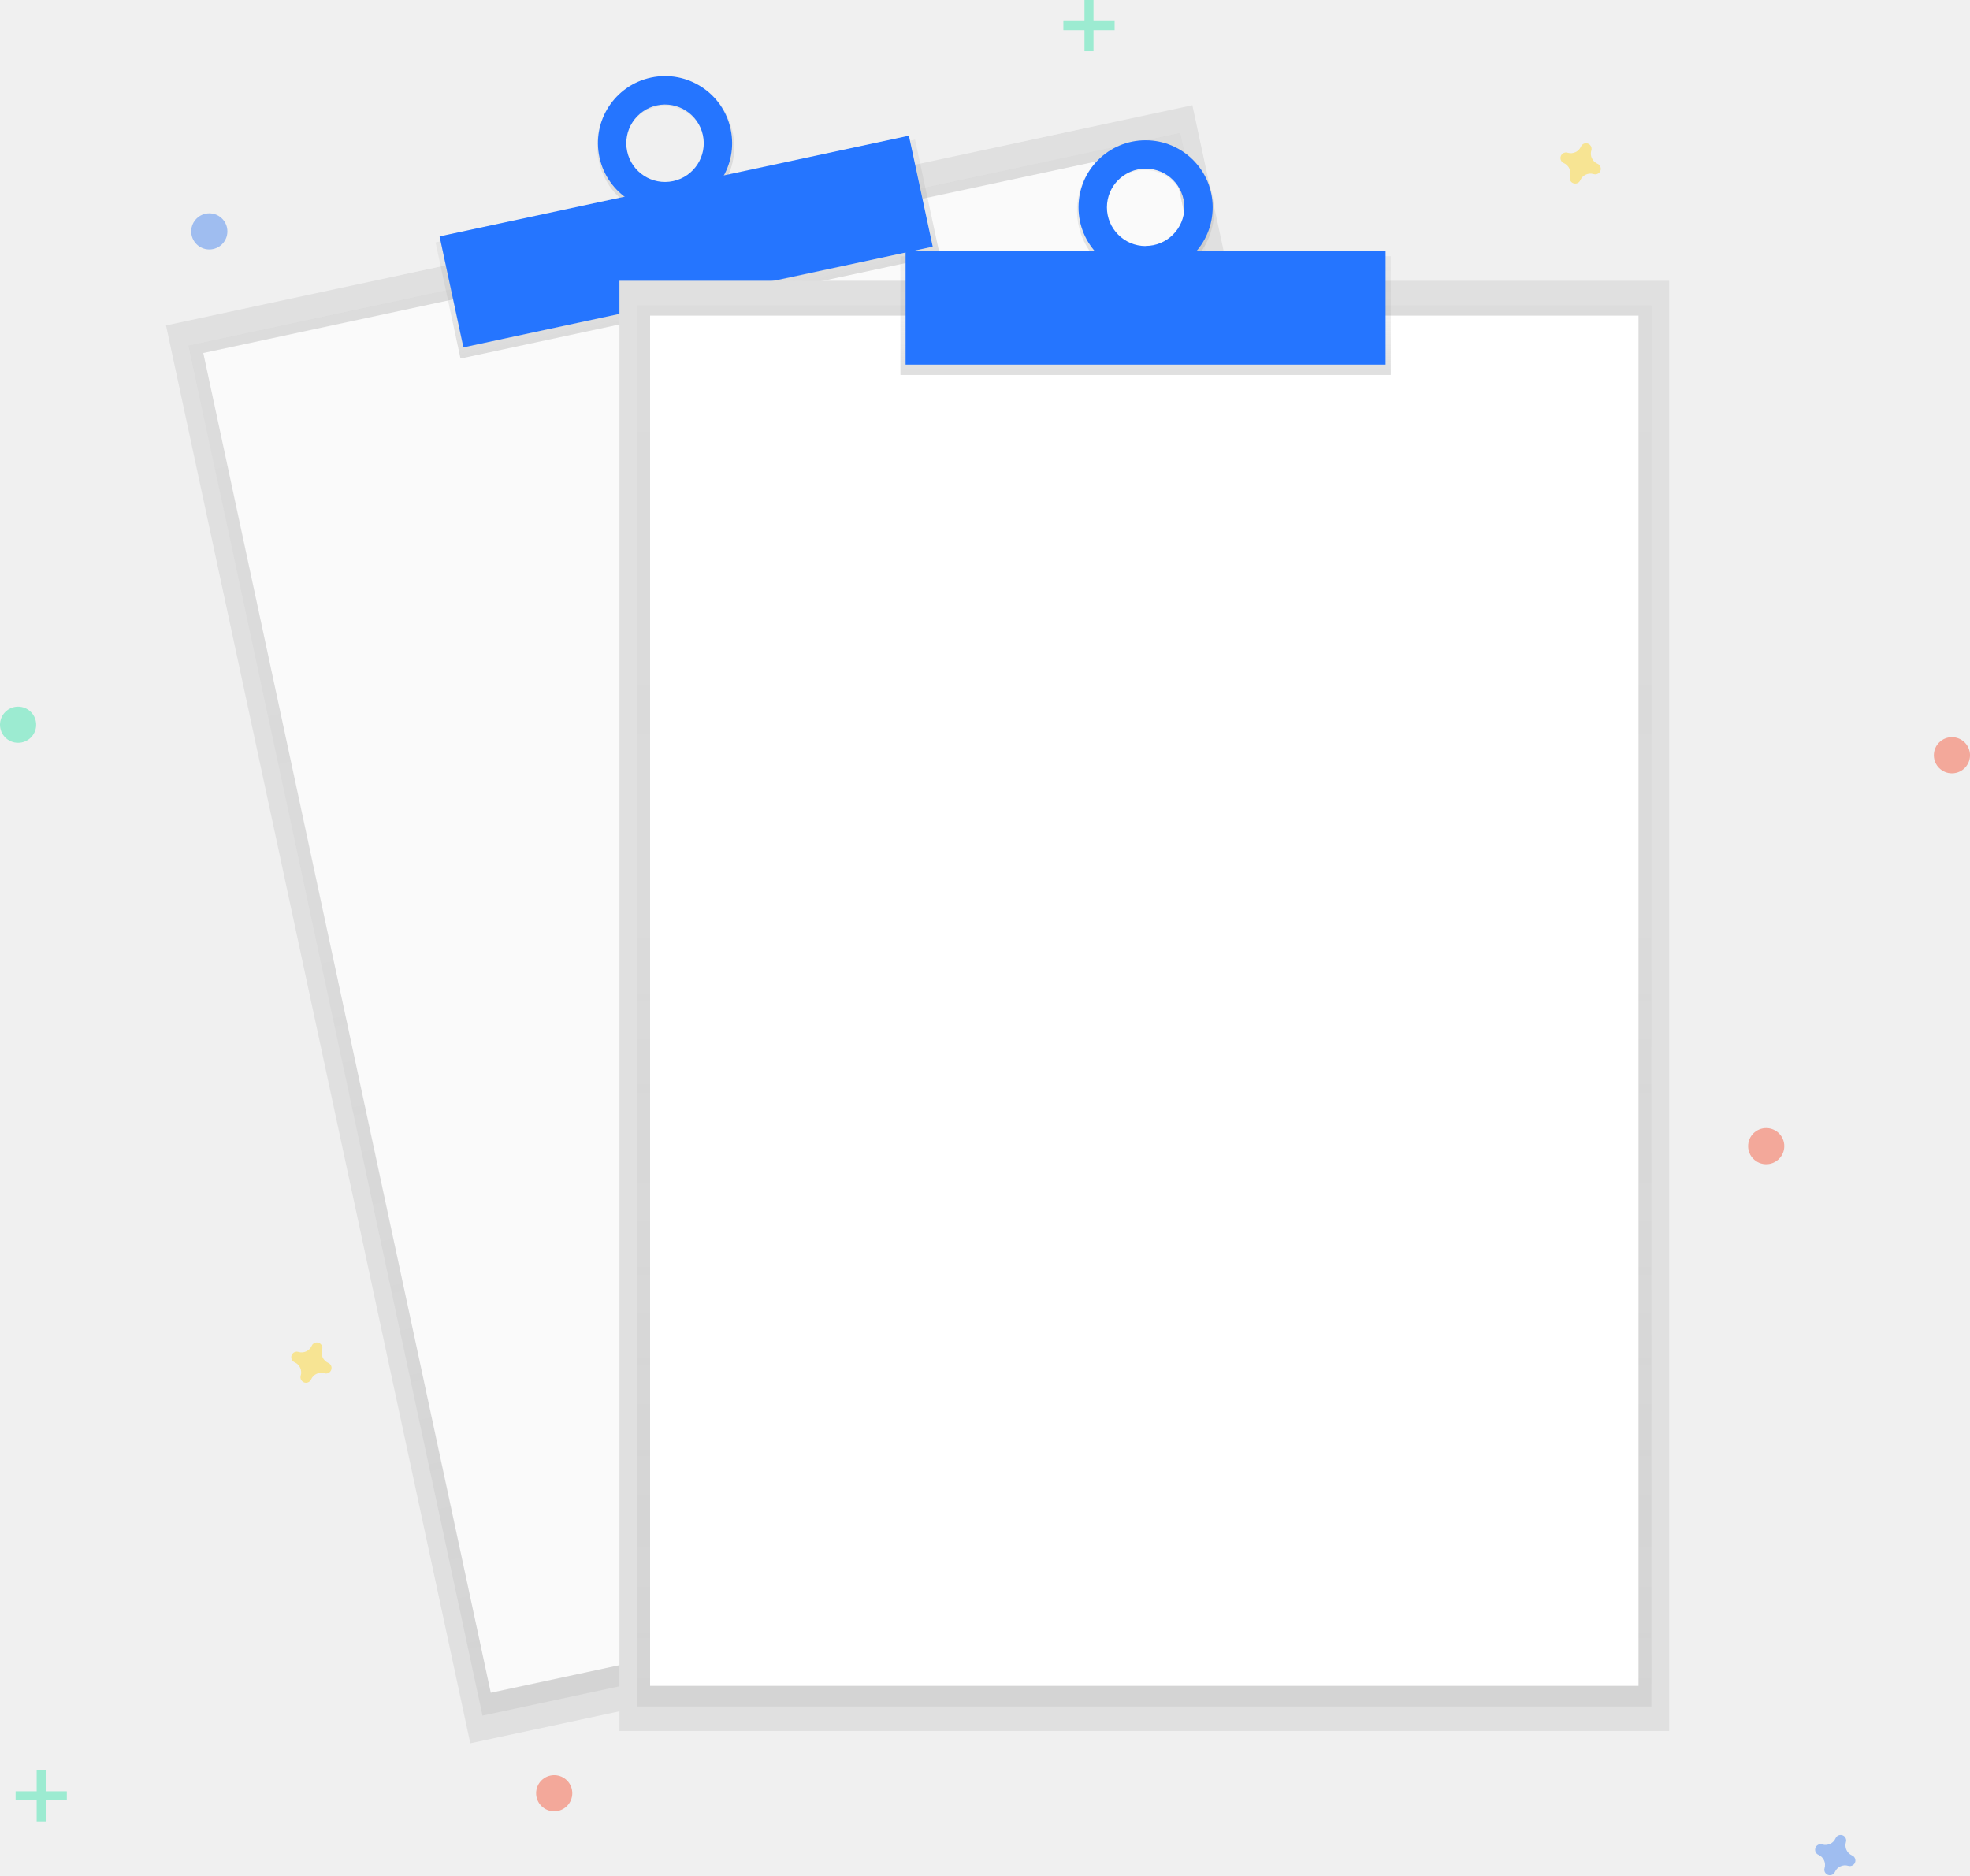
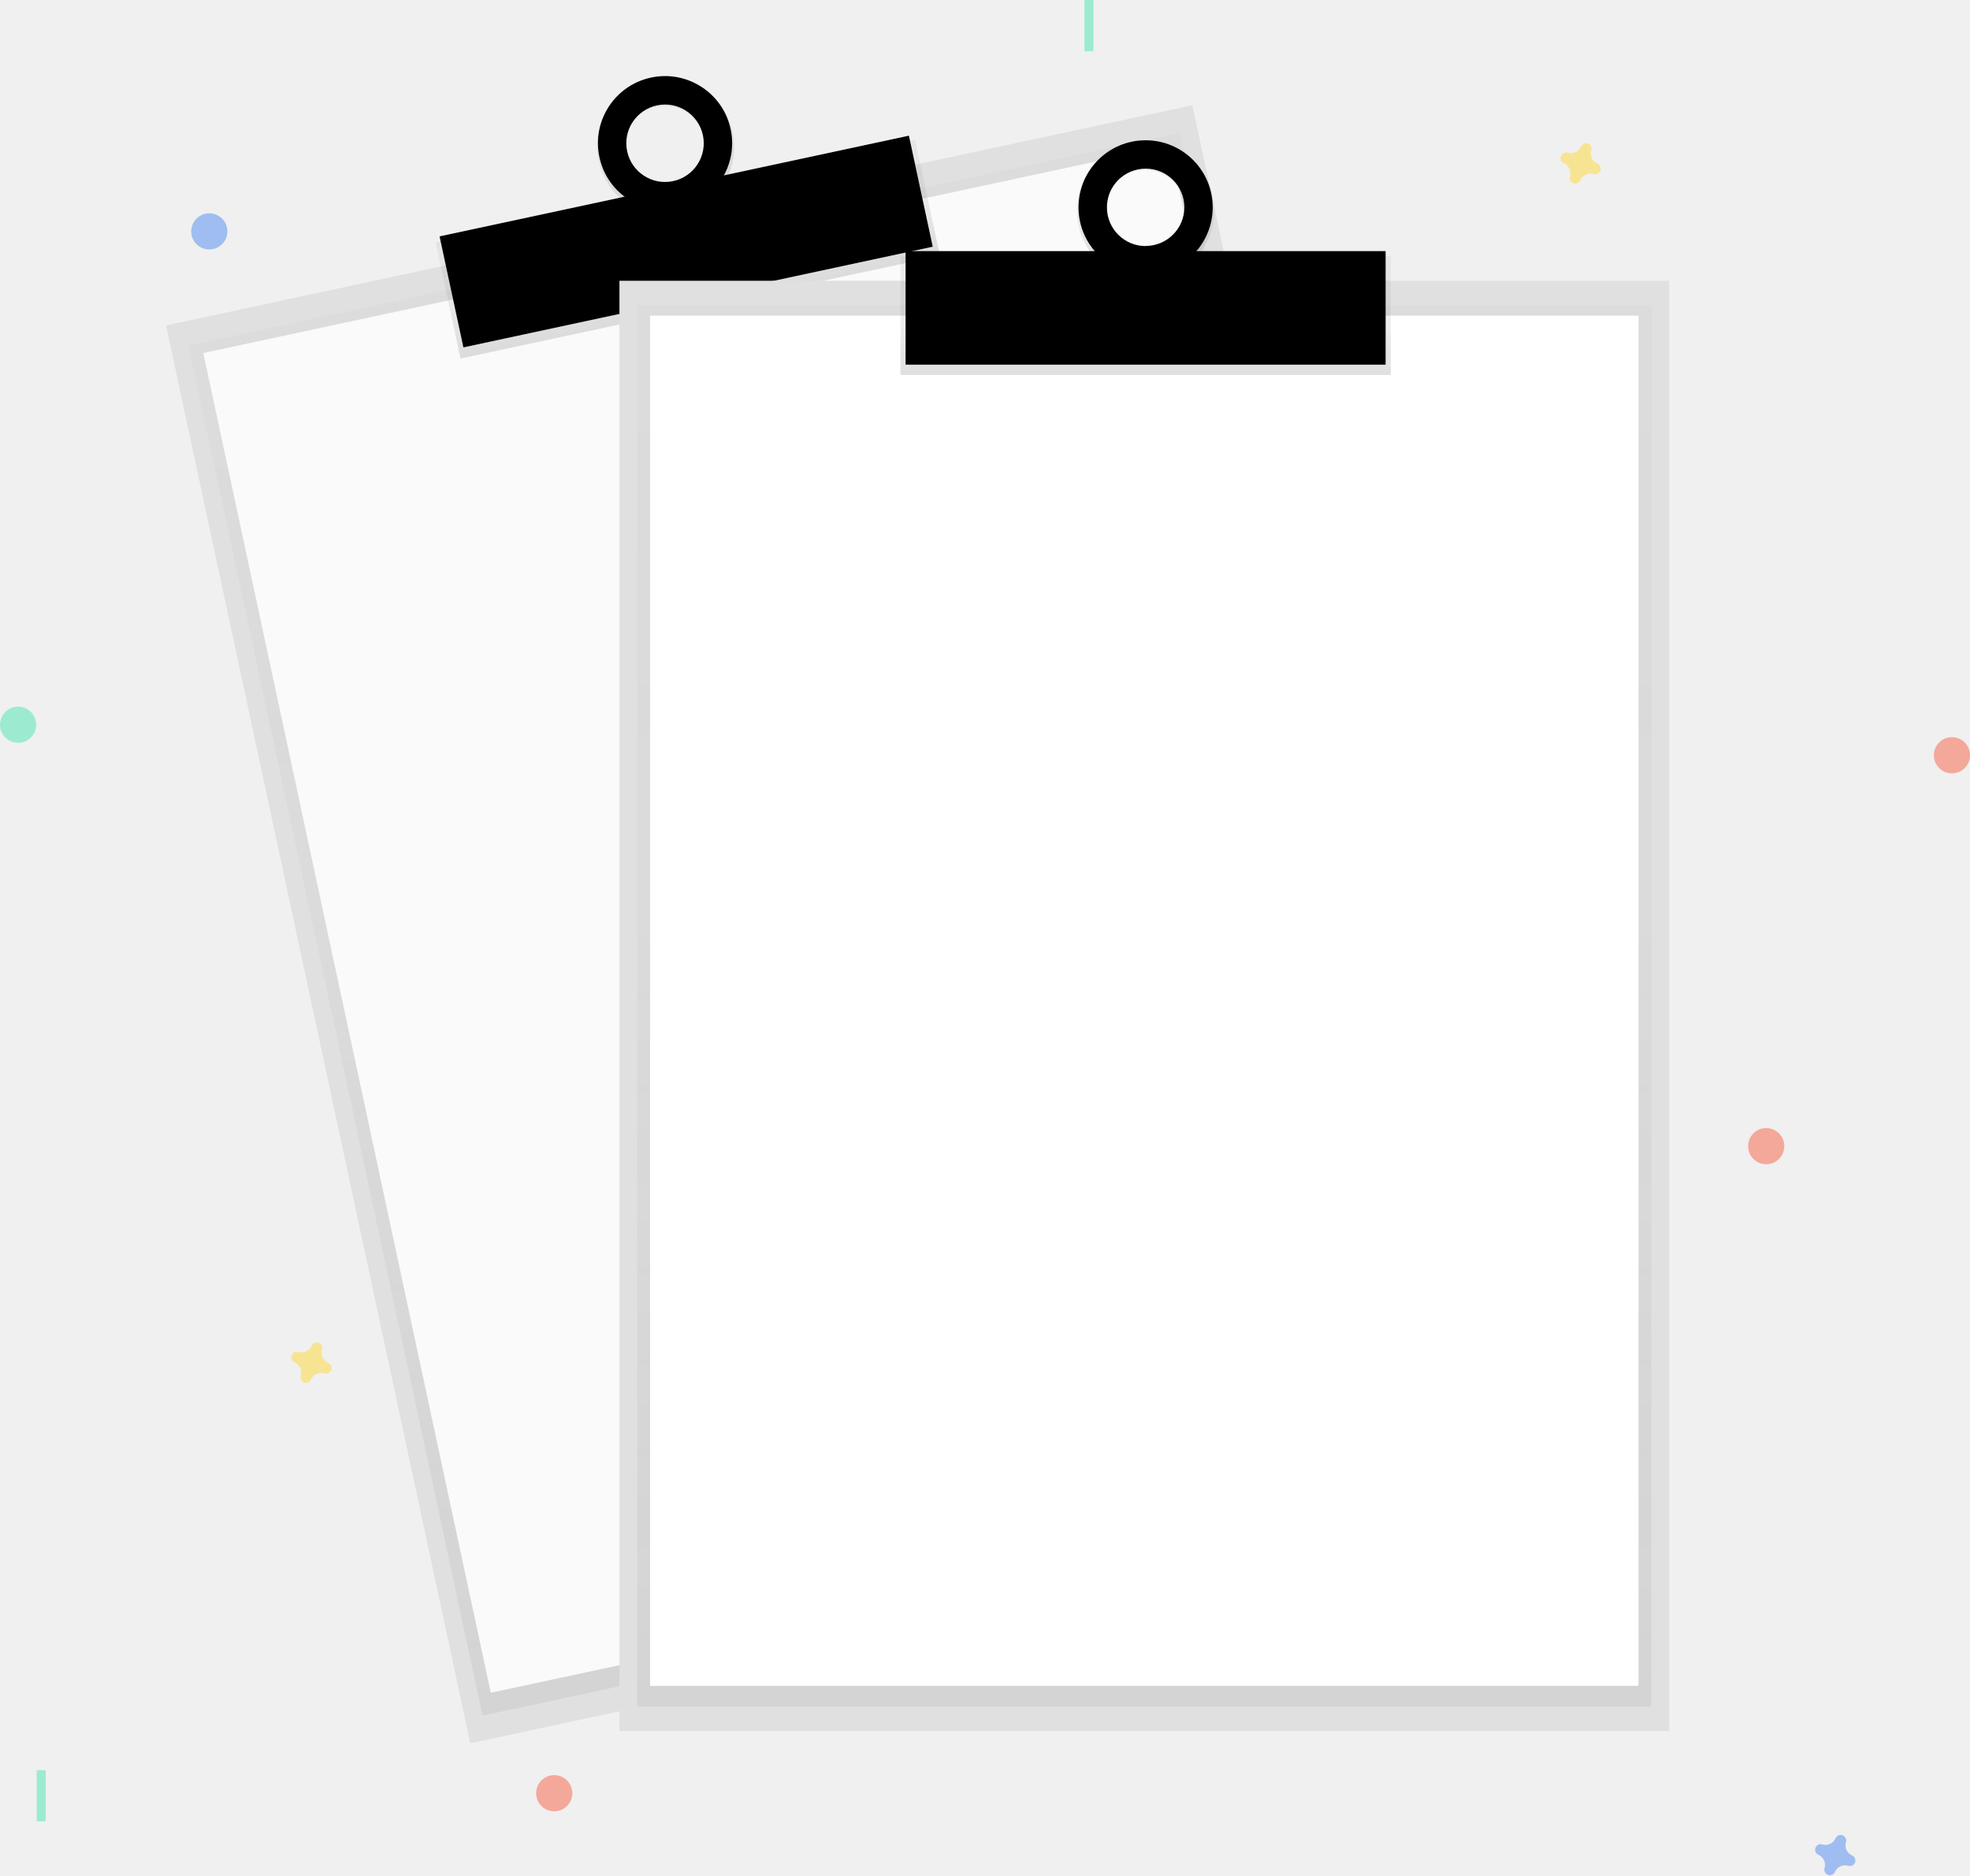
<svg xmlns="http://www.w3.org/2000/svg" xmlns:xlink="http://www.w3.org/1999/xlink" id="f20e0c25-d928-42cc-98d1-13cc230663ea" data-name="Layer 1" viewBox="0 0 820.16 780.81">
  <defs>
    <linearGradient id="07332201-7176-49c2-9908-6dc4a39c4716" x1="539.63" y1="734.6" x2="539.63" y2="151.19" gradientTransform="translate(-3.62 1.57)" gradientUnits="userSpaceOnUse">
      <stop offset="0" stop-color="gray" stop-opacity="0.25" />
      <stop offset="0.54" stop-color="gray" stop-opacity="0.12" />
      <stop offset="1" stop-color="gray" stop-opacity="0.1" />
    </linearGradient>
    <linearGradient id="0ee1ab3f-7ba2-4205-9d4a-9606ad702253" x1="540.17" y1="180.2" x2="540.17" y2="130.75" gradientTransform="translate(-63.92 7.85)" xlink:href="#07332201-7176-49c2-9908-6dc4a39c4716" />
    <linearGradient id="abca9755-bed1-4a97-b027-7f02ee3ffa09" x1="540.17" y1="140.86" x2="540.17" y2="82.43" gradientTransform="translate(-84.51 124.6) rotate(-12.11)" xlink:href="#07332201-7176-49c2-9908-6dc4a39c4716" />
    <linearGradient id="2632d424-e666-4ee4-9508-a494957e14ab" x1="476.4" y1="710.53" x2="476.4" y2="127.12" gradientTransform="matrix(1, 0, 0, 1, 0, 0)" xlink:href="#07332201-7176-49c2-9908-6dc4a39c4716" />
    <linearGradient id="97571ef7-1c83-4e06-b701-c2e47e77dca3" x1="476.94" y1="156.13" x2="476.94" y2="106.68" gradientTransform="matrix(1, 0, 0, 1, 0, 0)" xlink:href="#07332201-7176-49c2-9908-6dc4a39c4716" />
    <linearGradient id="7d32e13e-a0c7-49c4-af0e-066a2f8cb76e" x1="666.86" y1="176.39" x2="666.86" y2="117.95" gradientTransform="matrix(1, 0, 0, 1, 0, 0)" xlink:href="#07332201-7176-49c2-9908-6dc4a39c4716" />
  </defs>
  <rect x="317.5" y="142.55" width="437.02" height="603.82" transform="translate(-271.22 62.72) rotate(-12.11)" fill="#e0e0e0" />
  <g opacity="0.5">
    <rect x="324.89" y="152.76" width="422.25" height="583.41" transform="translate(-271.22 62.72) rotate(-12.11)" fill="url(#07332201-7176-49c2-9908-6dc4a39c4716)" />
  </g>
  <rect x="329.81" y="157.1" width="411.5" height="570.52" transform="translate(-270.79 62.58) rotate(-12.11)" fill="#fafafa" />
  <rect x="374.18" y="138.6" width="204.14" height="49.45" transform="translate(-213.58 43.93) rotate(-12.11)" fill="url(#0ee1ab3f-7ba2-4205-9d4a-9606ad702253)" />
  <path d="M460.93,91.9c-15.41,3.31-25.16,18.78-21.77,34.55s18.62,25.89,34,22.58,25.16-18.78,21.77-34.55S476.34,88.59,460.93,91.9ZM470.6,137A16.86,16.86,0,1,1,483.16,117,16.66,16.66,0,0,1,470.6,137Z" transform="translate(-189.92 -59.59)" fill="url(#abca9755-bed1-4a97-b027-7f02ee3ffa09)" />
-   <rect x="375.66" y="136.55" width="199.84" height="47.27" transform="translate(-212.94 43.72) rotate(-12.11)" fill="#2575ff" />
-   <path d="M460.93,91.9a27.93,27.93,0,1,0,33.17,21.45A27.93,27.93,0,0,0,460.93,91.9ZM470.17,135a16.12,16.12,0,1,1,12.38-19.14A16.12,16.12,0,0,1,470.17,135Z" transform="translate(-189.92 -59.59)" fill="#2575ff" />
+   <rect x="375.66" y="136.55" width="199.84" height="47.27" transform="translate(-212.94 43.72) rotate(-12.11)" fill="currentColor" />
+   <path d="M460.93,91.9a27.93,27.93,0,1,0,33.17,21.45A27.93,27.93,0,0,0,460.93,91.9ZM470.17,135a16.12,16.12,0,1,1,12.38-19.14A16.12,16.12,0,0,1,470.17,135Z" transform="translate(-189.92 -59.59)" fill="currentColor" />
  <rect x="257.89" y="116.91" width="437.02" height="603.82" fill="#e0e0e0" />
  <g opacity="0.5">
    <rect x="265.28" y="127.12" width="422.25" height="583.41" fill="url(#2632d424-e666-4ee4-9508-a494957e14ab)" />
  </g>
  <rect x="270.65" y="131.42" width="411.5" height="570.52" fill="#fff" />
  <rect x="374.87" y="106.68" width="204.14" height="49.45" fill="url(#97571ef7-1c83-4e06-b701-c2e47e77dca3)" />
  <path d="M666.86,118c-15.76,0-28.54,13.08-28.54,29.22s12.78,29.22,28.54,29.22,28.54-13.08,28.54-29.22S682.62,118,666.86,118Zm0,46.08a16.86,16.86,0,1,1,16.46-16.86A16.66,16.66,0,0,1,666.86,164Z" transform="translate(-189.92 -59.59)" fill="url(#7d32e13e-a0c7-49c4-af0e-066a2f8cb76e)" />
-   <rect x="377.02" y="104.56" width="199.84" height="47.27" fill="#2575ff" />
-   <path d="M666.86,118a27.93,27.93,0,1,0,27.93,27.93A27.93,27.93,0,0,0,666.86,118Zm0,44.05A16.12,16.12,0,1,1,683,145.89,16.12,16.12,0,0,1,666.86,162Z" transform="translate(-189.92 -59.59)" fill="#2575ff" />
+   <rect x="377.02" y="104.56" width="199.84" height="47.27" fill="currentColor" />
+   <path d="M666.86,118a27.93,27.93,0,1,0,27.93,27.93A27.93,27.93,0,0,0,666.86,118Zm0,44.05A16.12,16.12,0,1,1,683,145.89,16.12,16.12,0,0,1,666.86,162Z" transform="translate(-189.92 -59.59)" fill="currentColor" />
  <g opacity="0.5">
    <rect x="15.27" y="737.05" width="3.76" height="21.33" fill="#47e6b1" />
-     <rect x="205.19" y="796.65" width="3.76" height="21.33" transform="translate(824.47 540.65) rotate(90)" fill="#47e6b1" />
+     <rect x="205.19" y="796.65" width="3.76" height="21.33" transform="translate(824.47 540.65) rotate(90)" fill="none" />
  </g>
  <g opacity="0.5">
    <rect x="451.49" width="3.76" height="21.33" fill="#47e6b1" />
-     <rect x="641.4" y="59.59" width="3.76" height="21.33" transform="translate(523.63 -632.62) rotate(90)" fill="#47e6b1" />
+     <rect x="641.4" y="59.59" width="3.76" height="21.33" transform="translate(523.63 -632.62) rotate(90)" fill="none" />
  </g>
  <path d="M961,832.15a4.61,4.61,0,0,1-2.57-5.57,2.22,2.22,0,0,0,.1-.51h0a2.31,2.31,0,0,0-4.15-1.53h0a2.22,2.22,0,0,0-.26.45,4.61,4.61,0,0,1-5.57,2.57,2.22,2.22,0,0,0-.51-.1h0a2.31,2.31,0,0,0-1.53,4.15h0a2.22,2.22,0,0,0,.45.26,4.61,4.61,0,0,1,2.57,5.57,2.22,2.22,0,0,0-.1.51h0a2.31,2.31,0,0,0,4.15,1.53h0a2.22,2.22,0,0,0,.26-.45,4.61,4.61,0,0,1,5.57-2.57,2.22,2.22,0,0,0,.51.1h0a2.31,2.31,0,0,0,1.53-4.15h0A2.22,2.22,0,0,0,961,832.15Z" transform="translate(-189.92 -59.59)" fill="#4d8af0" opacity="0.5" />
  <path d="M326.59,627.09a4.61,4.61,0,0,1-2.57-5.57,2.22,2.22,0,0,0,.1-.51h0a2.31,2.31,0,0,0-4.15-1.53h0a2.22,2.22,0,0,0-.26.45,4.61,4.61,0,0,1-5.57,2.57,2.22,2.22,0,0,0-.51-.1h0a2.31,2.31,0,0,0-1.53,4.15h0a2.22,2.22,0,0,0,.45.26,4.61,4.61,0,0,1,2.57,5.57,2.22,2.22,0,0,0-.1.51h0a2.31,2.31,0,0,0,4.15,1.53h0a2.22,2.22,0,0,0,.26-.45A4.61,4.61,0,0,1,325,631.4a2.22,2.22,0,0,0,.51.1h0a2.31,2.31,0,0,0,1.53-4.15h0A2.22,2.22,0,0,0,326.59,627.09Z" transform="translate(-189.92 -59.59)" fill="#fdd835" opacity="0.5" />
  <path d="M855,127.77a4.61,4.61,0,0,1-2.57-5.57,2.22,2.22,0,0,0,.1-.51h0a2.31,2.31,0,0,0-4.15-1.53h0a2.22,2.22,0,0,0-.26.45,4.61,4.61,0,0,1-5.57,2.57,2.22,2.22,0,0,0-.51-.1h0a2.31,2.31,0,0,0-1.53,4.15h0a2.22,2.22,0,0,0,.45.26,4.61,4.61,0,0,1,2.57,5.57,2.22,2.22,0,0,0-.1.51h0a2.31,2.31,0,0,0,4.15,1.53h0a2.22,2.22,0,0,0,.26-.45,4.61,4.61,0,0,1,5.57-2.57,2.22,2.22,0,0,0,.51.1h0a2.31,2.31,0,0,0,1.53-4.15h0A2.22,2.22,0,0,0,855,127.77Z" transform="translate(-189.92 -59.59)" fill="#fdd835" opacity="0.5" />
  <circle cx="812.64" cy="314.47" r="7.53" fill="#f55f44" opacity="0.5" />
  <circle cx="230.73" cy="746.65" r="7.53" fill="#f55f44" opacity="0.5" />
  <circle cx="735.31" cy="477.23" r="7.53" fill="#f55f44" opacity="0.5" />
  <circle cx="87.14" cy="96.35" r="7.53" fill="#4d8af0" opacity="0.5" />
  <circle cx="7.53" cy="301.76" r="7.53" fill="#47e6b1" opacity="0.5" />
</svg>
